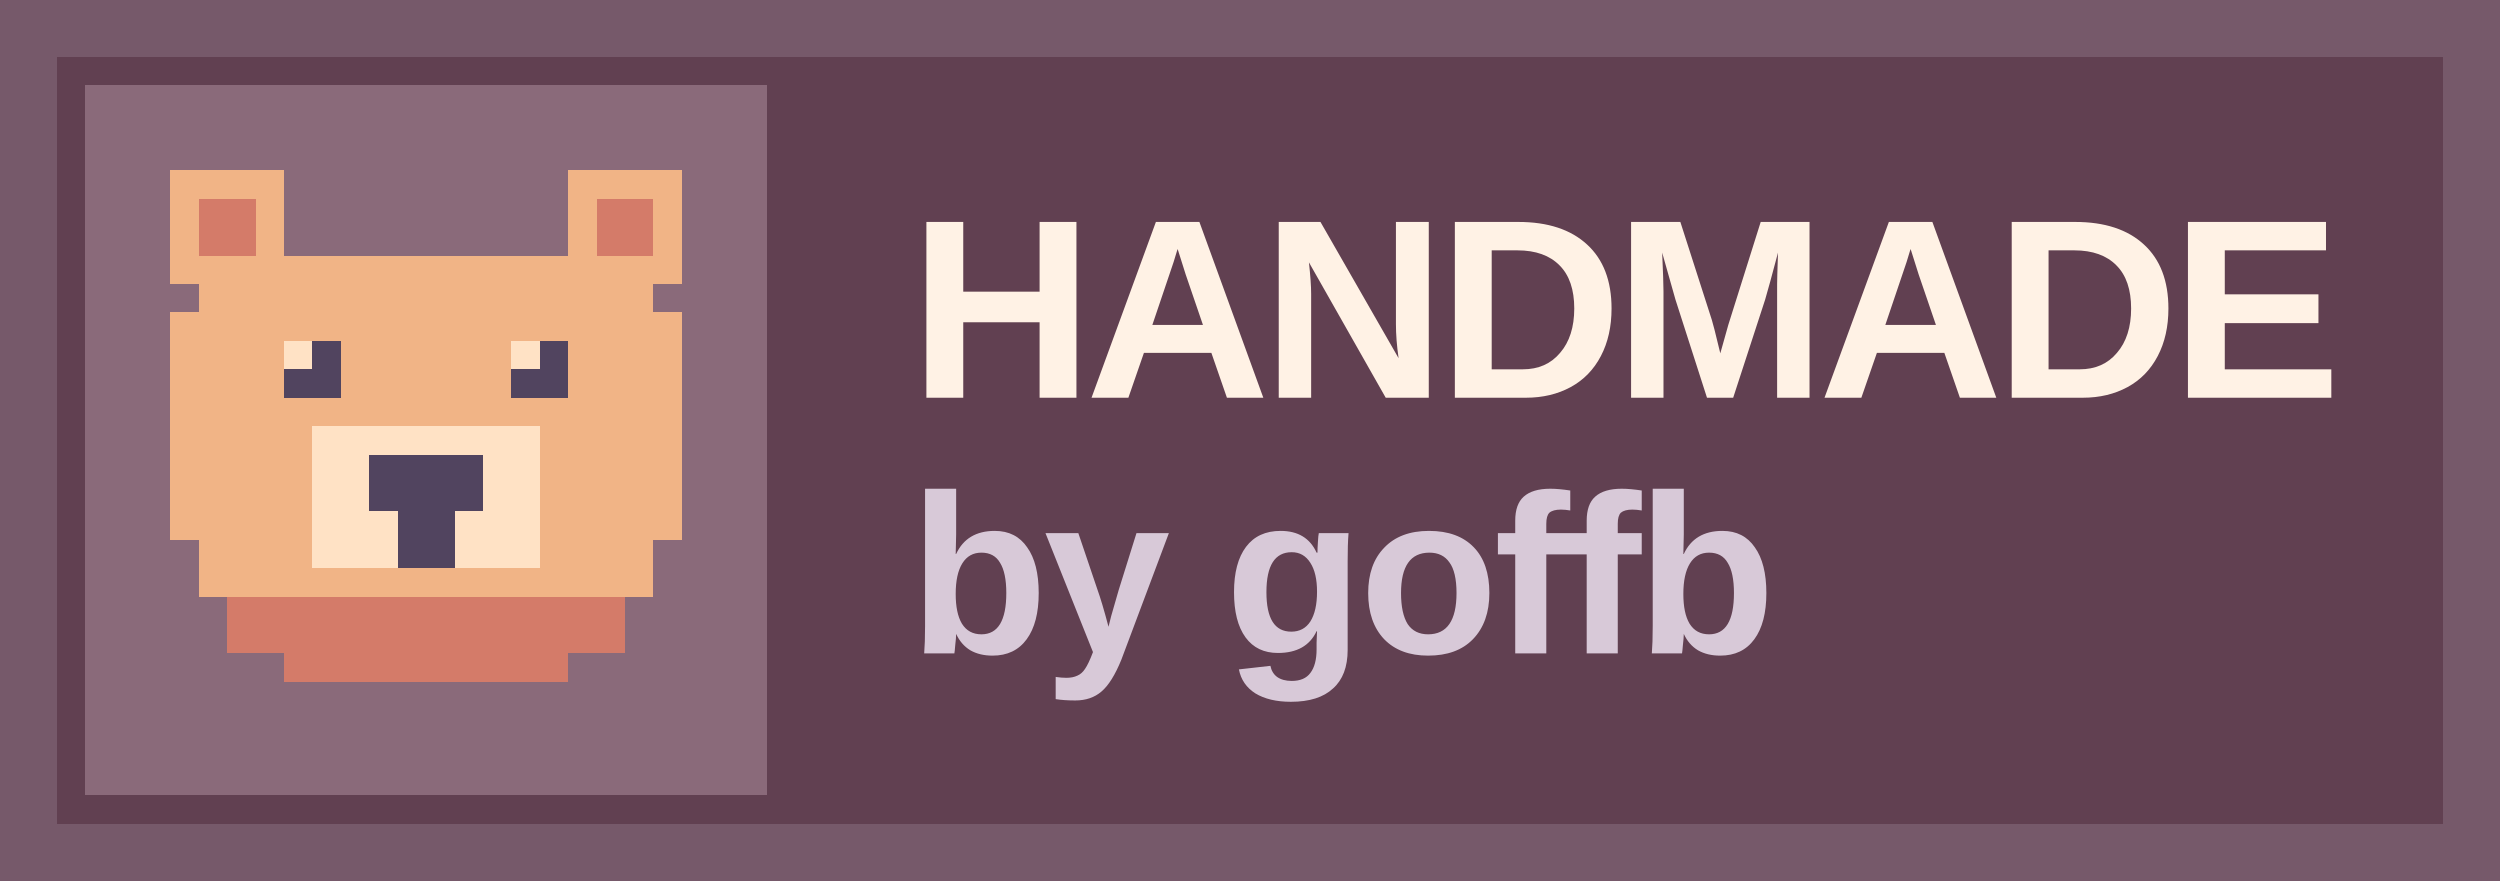
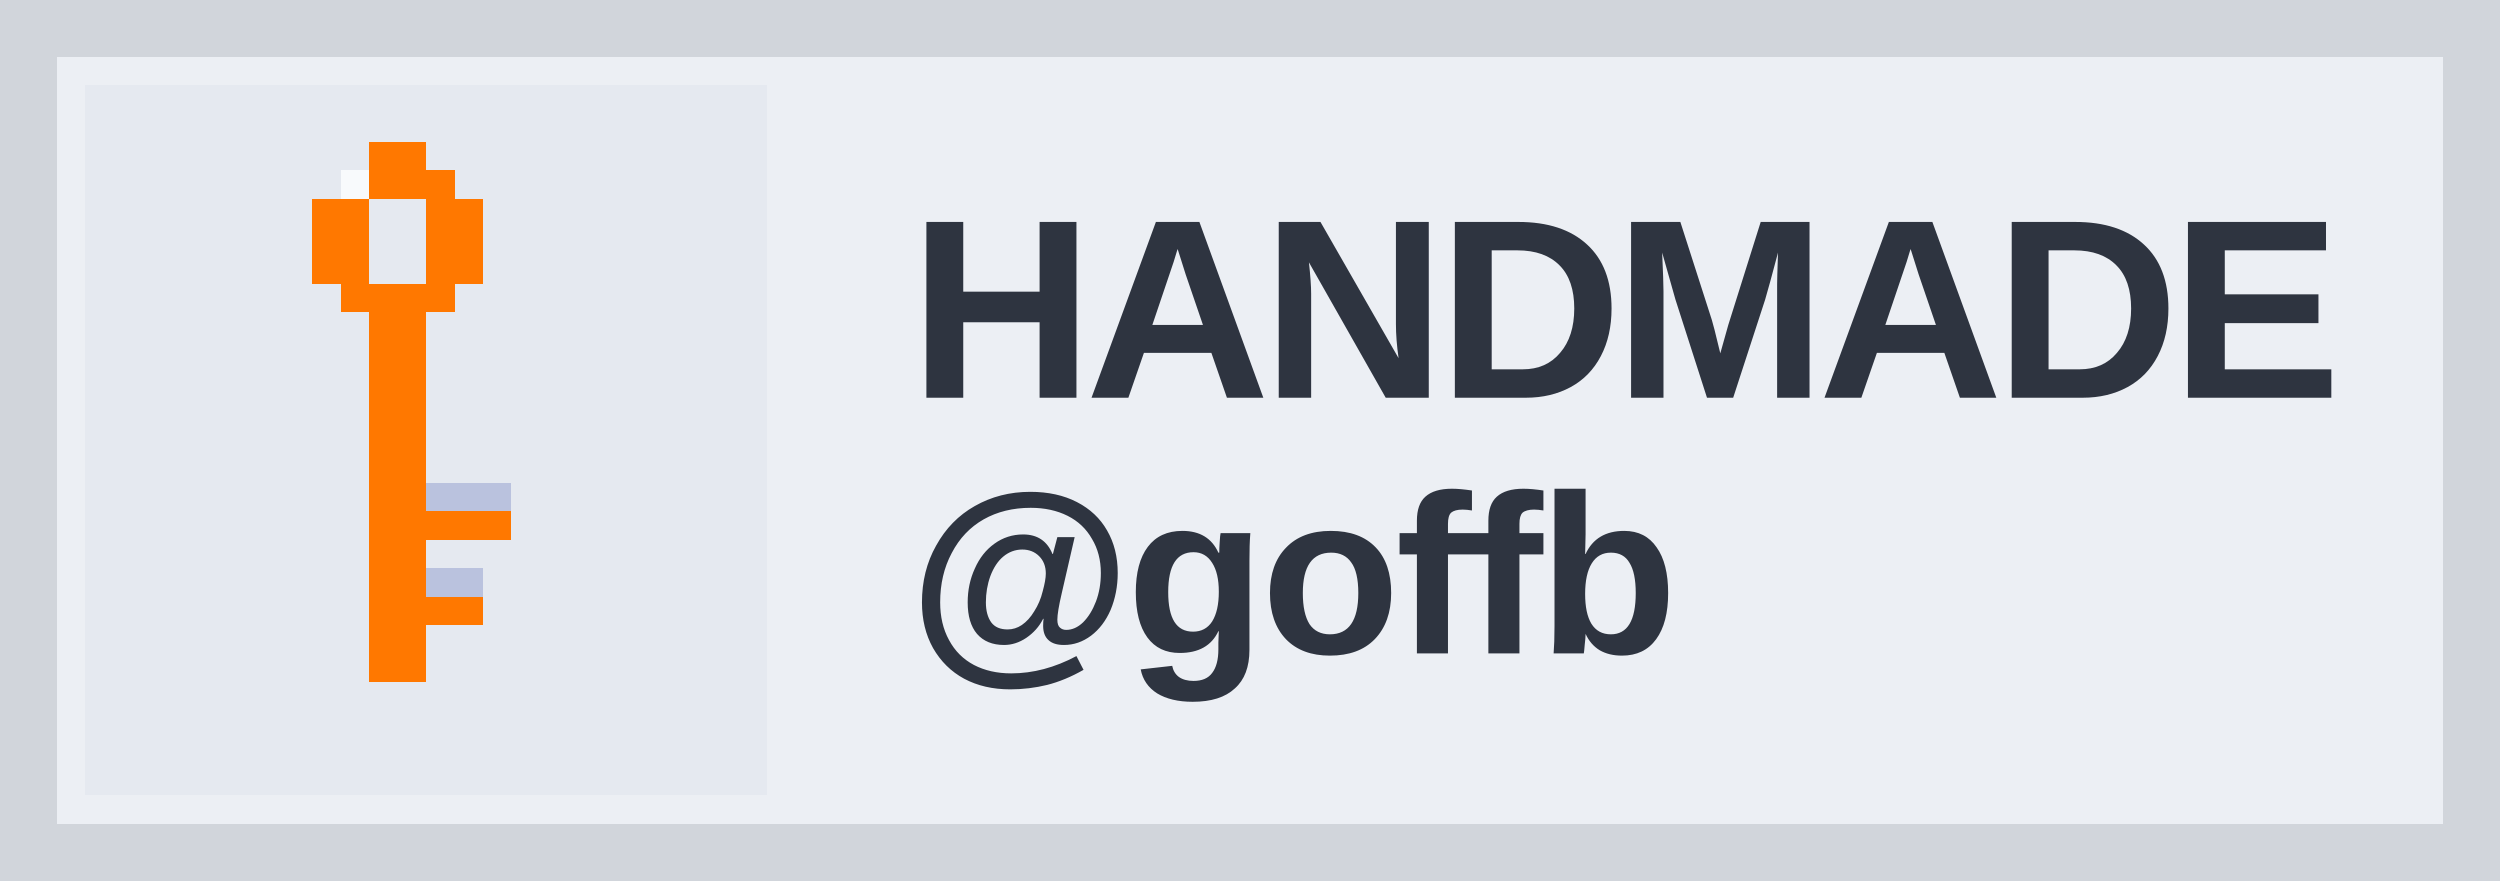
<svg xmlns="http://www.w3.org/2000/svg" width="88" height="31" viewBox="0 0 88 31" shape-rendering="crispEdges">
-   <rect x="0" y="0" width="88" height="31" fill="#614051" />
-   <rect x="0" y="0" width="88" height="2" fill="#76596a" />
-   <rect x="0" y="29" width="88" height="2" fill="#76596a" />
-   <rect x="0" y="0" width="2" height="31" fill="#76596a" />
-   <rect x="86" y="0" width="2" height="31" fill="#76596a" />
-   <rect x="3" y="3" width="24" height="25" fill="#8a6a7a" />
-   <rect x="6" y="6" width="4" height="4" fill="#f1b486" />
-   <rect x="20" y="6" width="4" height="4" fill="#f1b486" />
-   <rect x="7" y="7" width="2" height="2" fill="#d47b69" />
-   <rect x="21" y="7" width="2" height="2" fill="#d47b69" />
-   <rect x="7" y="9" width="16" height="12" fill="#f1b486" />
-   <rect x="6" y="11" width="18" height="8" fill="#f1b486" />
-   <rect x="8" y="21" width="14" height="2" fill="#d47b69" />
-   <rect x="10" y="23" width="10" height="1" fill="#d47b69" />
-   <rect x="10" y="12" width="2" height="2" fill="#51445f" />
-   <rect x="18" y="12" width="2" height="2" fill="#51445f" />
-   <rect x="10" y="12" width="1" height="1" fill="#ffe2c5" />
-   <rect x="18" y="12" width="1" height="1" fill="#ffe2c5" />
-   <rect x="11" y="15" width="8" height="5" fill="#ffe2c5" />
-   <rect x="13" y="16" width="4" height="2" fill="#51445f" />
-   <rect x="14" y="18" width="2" height="2" fill="#51445f" />
-   <text x="32" y="14" fill="#fff2e5" font-family="Arial, Helvetica, sans-serif" font-size="9" font-weight="900" letter-spacing="-0.3">HANDMADE</text>
-   <text x="32" y="23" fill="#d8c9d8" font-family="Arial, Helvetica, sans-serif" font-size="8" font-weight="900" letter-spacing="-0.15">by goffb</text>
+   <rect x="0" y="0" width="88" height="31" fill="#eceff4" />
+   <rect x="0" y="0" width="88" height="2" fill="#d1d5db" />
+   <rect x="0" y="29" width="88" height="2" fill="#d1d5db" />
+   <rect x="0" y="0" width="2" height="31" fill="#d1d5db" />
+   <rect x="86" y="0" width="2" height="31" fill="#d1d5db" />
+   <rect x="3" y="3" width="24" height="25" fill="#e5e9f0" />
+   <rect x="13" y="5" width="2" height="1" fill="#ff7800" />
+   <rect x="12" y="6" width="4" height="1" fill="#ff7800" />
+   <rect x="11" y="7" width="6" height="3" fill="#ff7800" />
+   <rect x="12" y="10" width="4" height="1" fill="#ff7800" />
+   <rect x="13" y="11" width="2" height="1" fill="#ff7800" />
+   <rect x="13" y="7" width="2" height="3" fill="#e5e9f0" />
+   <rect x="13" y="12" width="2" height="12" fill="#ff7800" />
+   <rect x="15" y="17" width="3" height="2" fill="#ff7800" />
+   <rect x="15" y="20" width="2" height="2" fill="#ff7800" />
+   <rect x="12" y="6" width="1" height="1" fill="#f8fafc" />
+   <rect x="15" y="17" width="3" height="1" fill="#bac2de" />
+   <rect x="15" y="20" width="2" height="1" fill="#bac2de" />
+   <text x="32" y="14" fill="#2e3440" font-family="Arial, Helvetica, sans-serif" font-size="9" font-weight="900" letter-spacing="-0.3" style="text-transform: none; font-variant: normal; line-height: normal;">HANDMADE</text>
+   <text x="32" y="23" fill="#2e3440" font-family="Arial, Helvetica, sans-serif" font-size="8" font-weight="900" letter-spacing="-0.15" style="text-transform: none; font-variant: normal; line-height: normal;">@goffb</text>
</svg>
